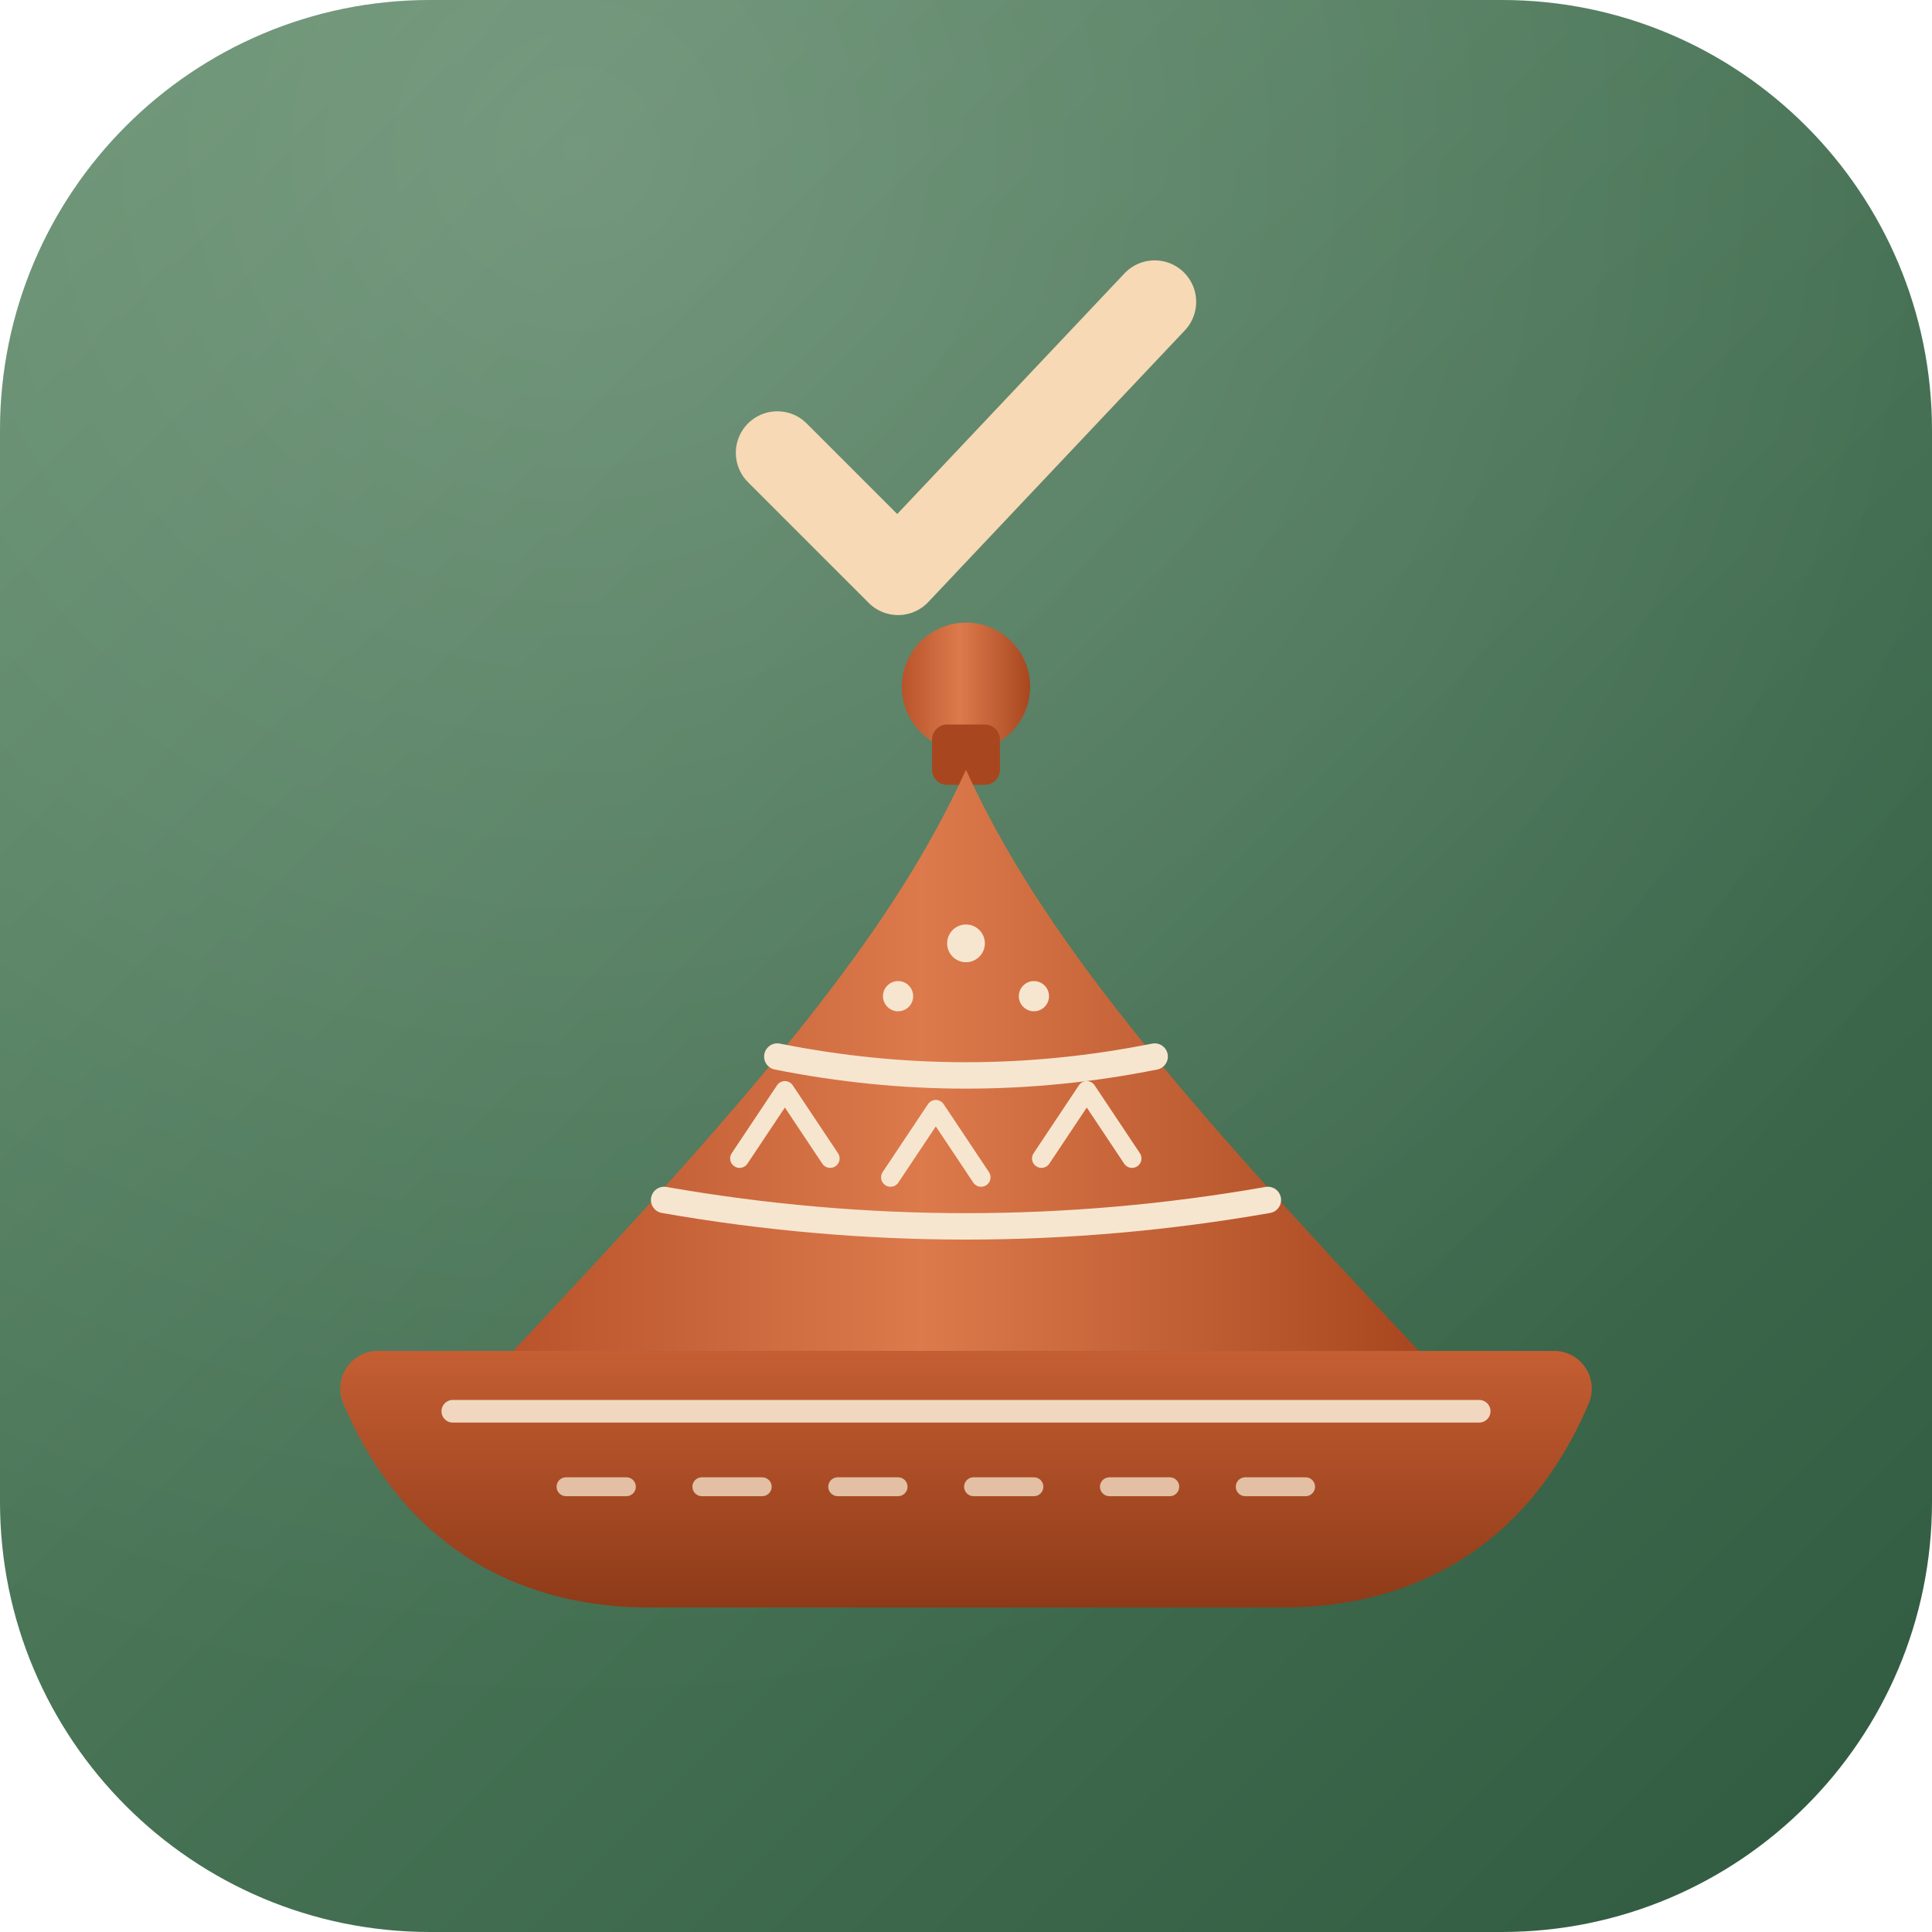
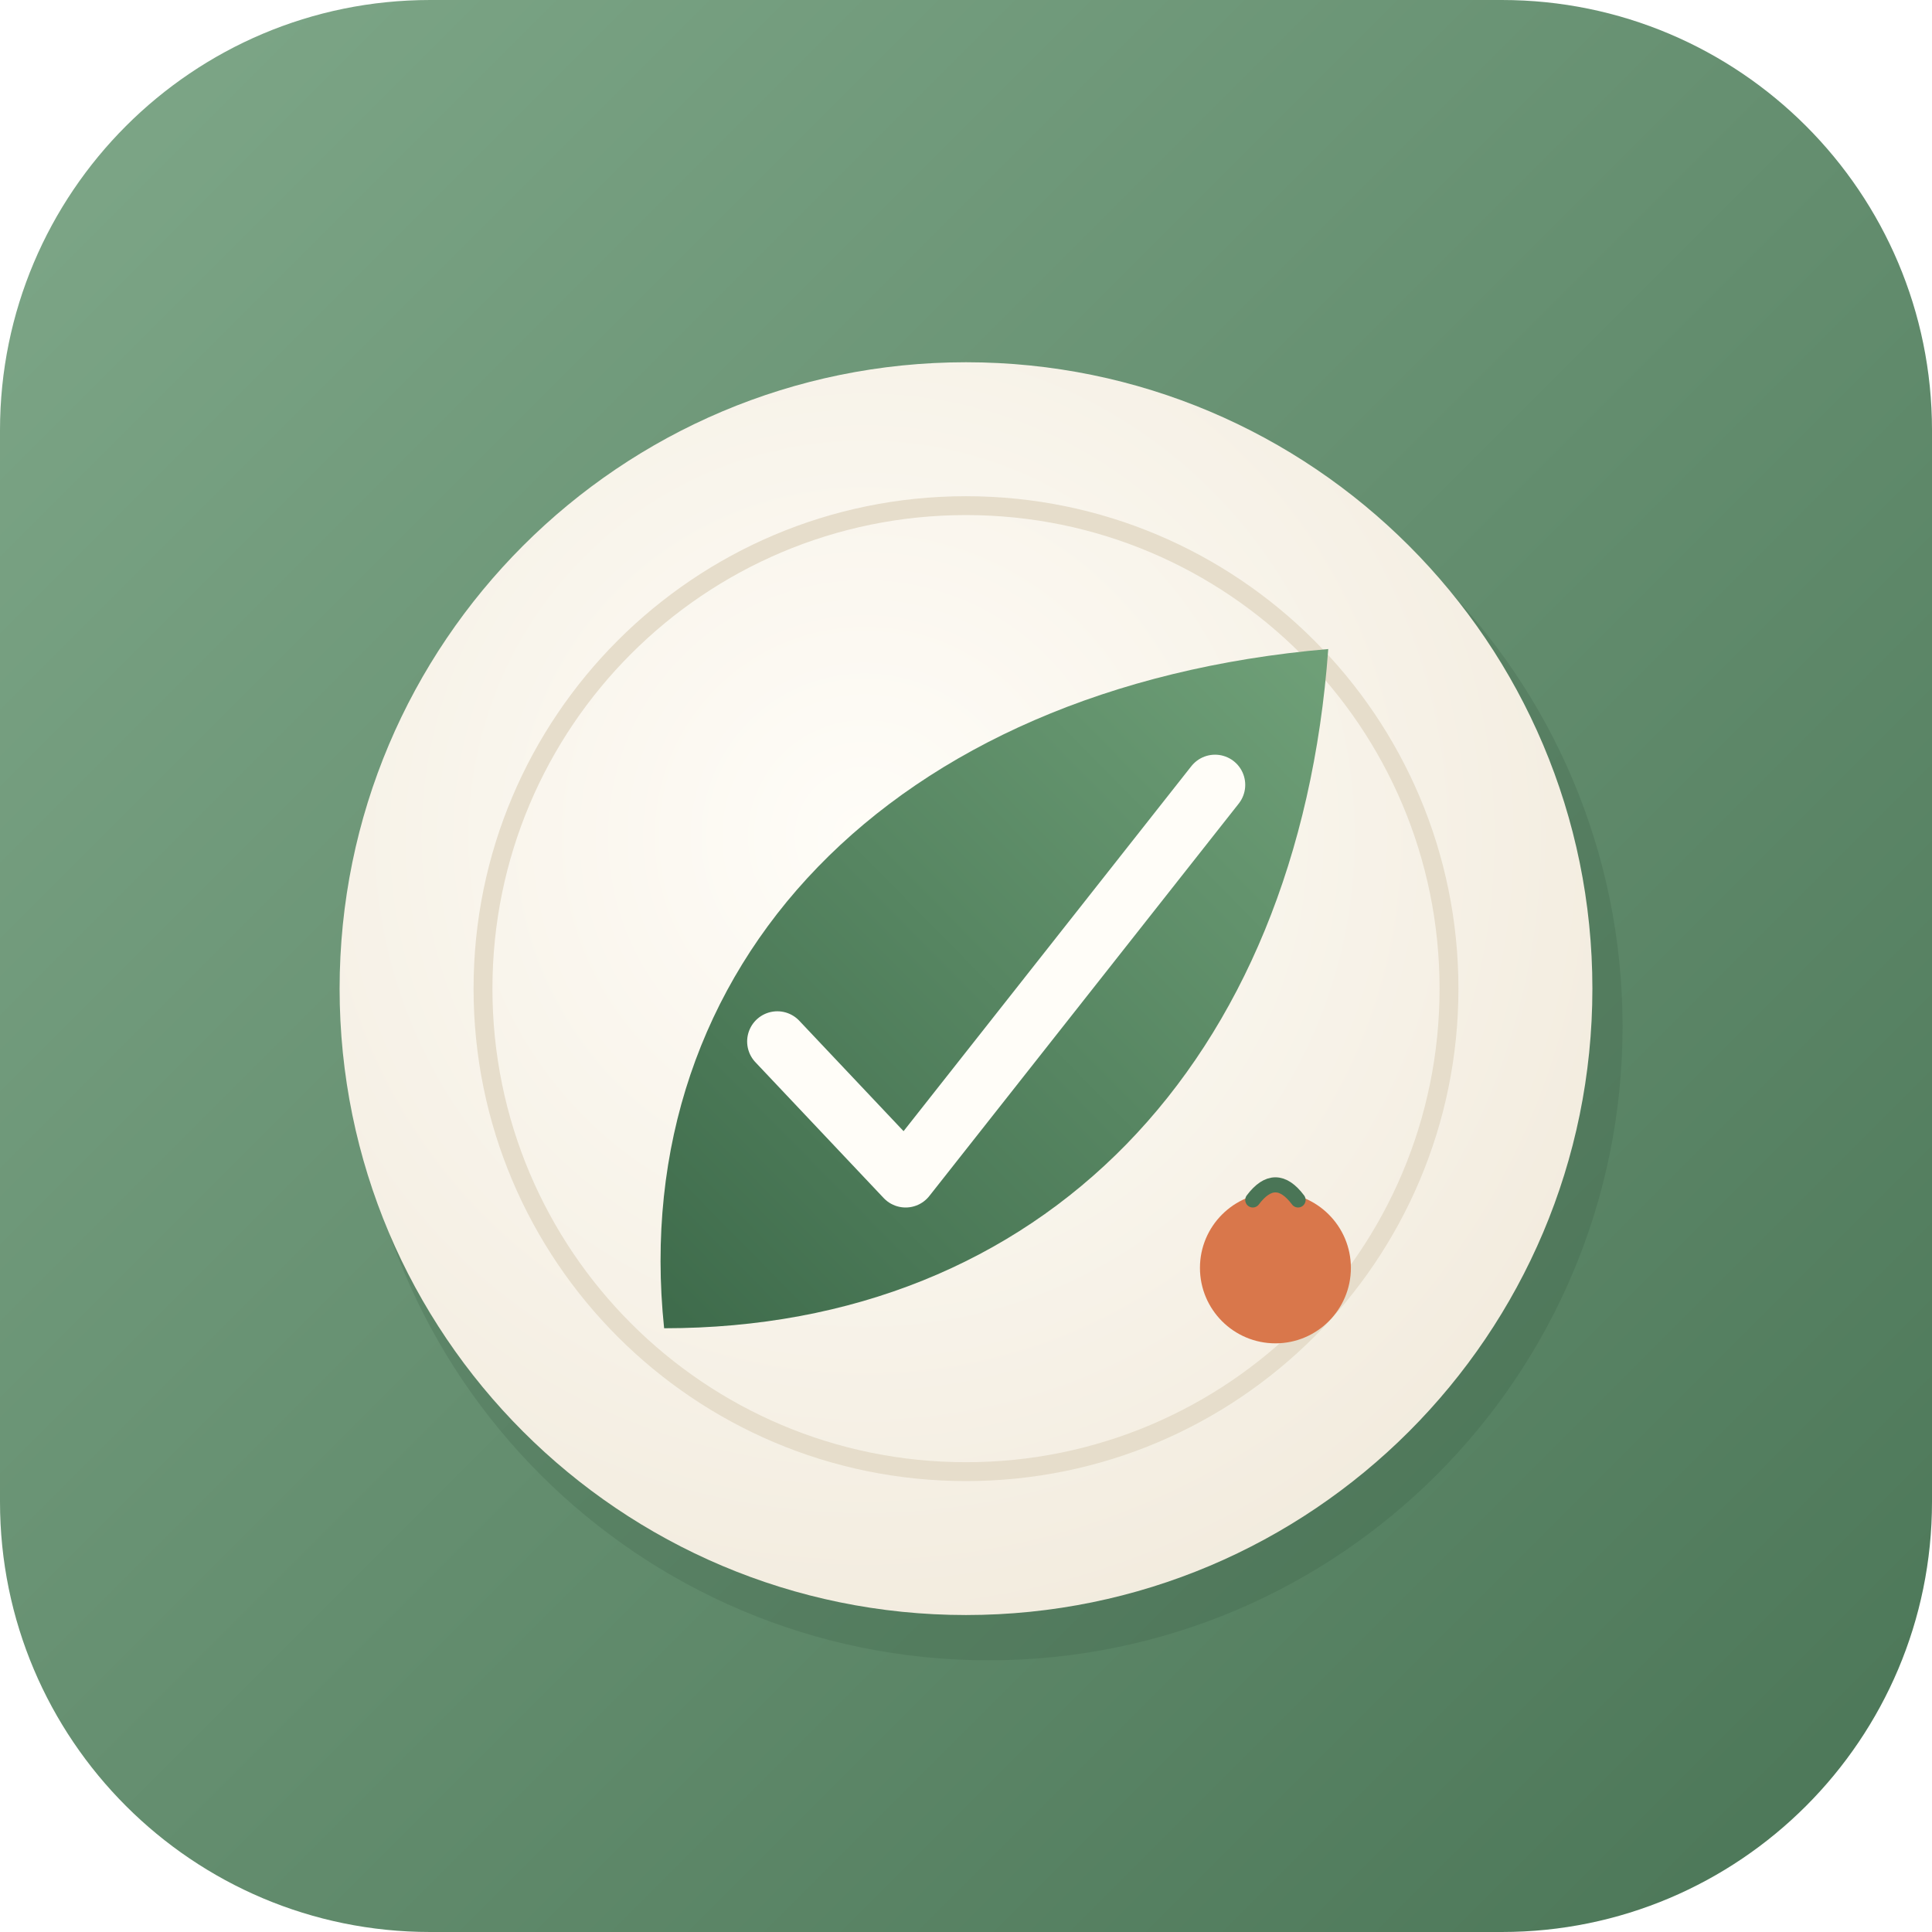
<svg xmlns="http://www.w3.org/2000/svg" viewBox="0 0 512 512" width="512" height="512">
  <defs>
    <linearGradient id="fond" x1="0" y1="0" x2="1" y2="1">
-       <stop offset="0" stop-color="#5E8A68" />
-       <stop offset="1" stop-color="#2F5A40" />
+       <stop offset="0" stop-color="#7FA889" />
+       <stop offset="1" stop-color="#4A7556" />
    </linearGradient>
-     <radialGradient id="reflet" cx=".3" cy=".08" r=".8">
-       <stop offset="0" stop-color="#fff" stop-opacity=".18" />
-       <stop offset="1" stop-color="#fff" stop-opacity="0" />
+     <radialGradient id="assiette" cx=".42" cy=".38" r=".7">
+       <stop offset="0" stop-color="#FFFDF8" />
+       <stop offset="1" stop-color="#F1EADC" />
    </radialGradient>
-     <linearGradient id="terre" x1="0" y1="0" x2="1" y2="0">
-       <stop offset="0" stop-color="#B9532B" />
-       <stop offset=".45" stop-color="#DC7A4C" />
-       <stop offset="1" stop-color="#A8471F" />
-     </linearGradient>
-     <linearGradient id="plat" x1="0" y1="0" x2="0" y2="1">
-       <stop offset="0" stop-color="#C55E33" />
-       <stop offset="1" stop-color="#8E3A18" />
+     <linearGradient id="feuille" x1="0" y1="1" x2="1" y2="0">
+       <stop offset="0" stop-color="#3E6B4B" />
+       <stop offset="1" stop-color="#6FA078" />
    </linearGradient>
  </defs>
  <rect width="512" height="512" rx="114" fill="url(#fond)" />
-   <rect width="512" height="512" rx="114" fill="url(#reflet)" />
-   <g transform="translate(0 28)">
-     <path d="M206 92 L238 124 L306 52" fill="none" stroke="#F7D9B5" stroke-width="22" stroke-linecap="round" stroke-linejoin="round" />
-     <circle cx="256" cy="154" r="17" fill="url(#terre)" />
-     <rect x="247" y="164" width="18" height="16" rx="4" fill="#A8471F" />
-     <path d="M256 176 C 236 220, 200 262, 136 330 L 376 330 C 312 262, 276 220, 256 176 Z" fill="url(#terre)" />
-     <path d="M206 252 Q 256 262 306 252" fill="none" stroke="#F7E6CF" stroke-width="7" stroke-linecap="round" />
-     <path d="M176 290 Q 256 304 336 290" fill="none" stroke="#F7E6CF" stroke-width="7" stroke-linecap="round" />
-     <path d="M196 279 l12 -18 l12 18 M236 284 l12 -18 l12 18 M276 279 l12 -18 l12 18" fill="none" stroke="#F7E6CF" stroke-width="5" stroke-linejoin="round" stroke-linecap="round" />
-     <circle cx="256" cy="222" r="5" fill="#F7E6CF" />
-     <circle cx="238" cy="236" r="4" fill="#F7E6CF" />
-     <circle cx="274" cy="236" r="4" fill="#F7E6CF" />
-     <path d="M100 330 H412 a10 10 0 0 1 9 14 C 404 384, 372 398, 340 398 H172 C 140 398, 108 384, 91 344 a10 10 0 0 1 9 -14 Z" fill="url(#plat)" />
-     <path d="M120 346 H392" stroke="#F7E6CF" stroke-width="6" stroke-linecap="round" opacity=".9" />
-     <path d="M150 366 h16 M186 366 h16 M222 366 h16 M258 366 h16 M294 366 h16 M330 366 h16" stroke="#F7E6CF" stroke-width="5" stroke-linecap="round" opacity=".75" />
-   </g>
+   <circle cx="262" cy="272" r="168" fill="#2F4F3A" opacity=".18" />
+   <circle cx="256" cy="262" r="166" fill="url(#assiette)" />
+   <circle cx="256" cy="262" r="128" fill="none" stroke="#E6DDCB" stroke-width="5" />
+   <path d="M176 352 C 166 256, 236 182, 352 172 C 344 282, 276 352, 176 352 Z" fill="url(#feuille)" />
+   <path d="M206 276 L 240 312 L 322 208" fill="none" stroke="#FFFDF8" stroke-width="16" stroke-linecap="round" stroke-linejoin="round" />
+   <circle cx="338" cy="336" r="20" fill="#D9774B" />
+   <path d="M332 318 q6 -8 12 0" fill="none" stroke="#4A7556" stroke-width="4" stroke-linecap="round" />
</svg>
